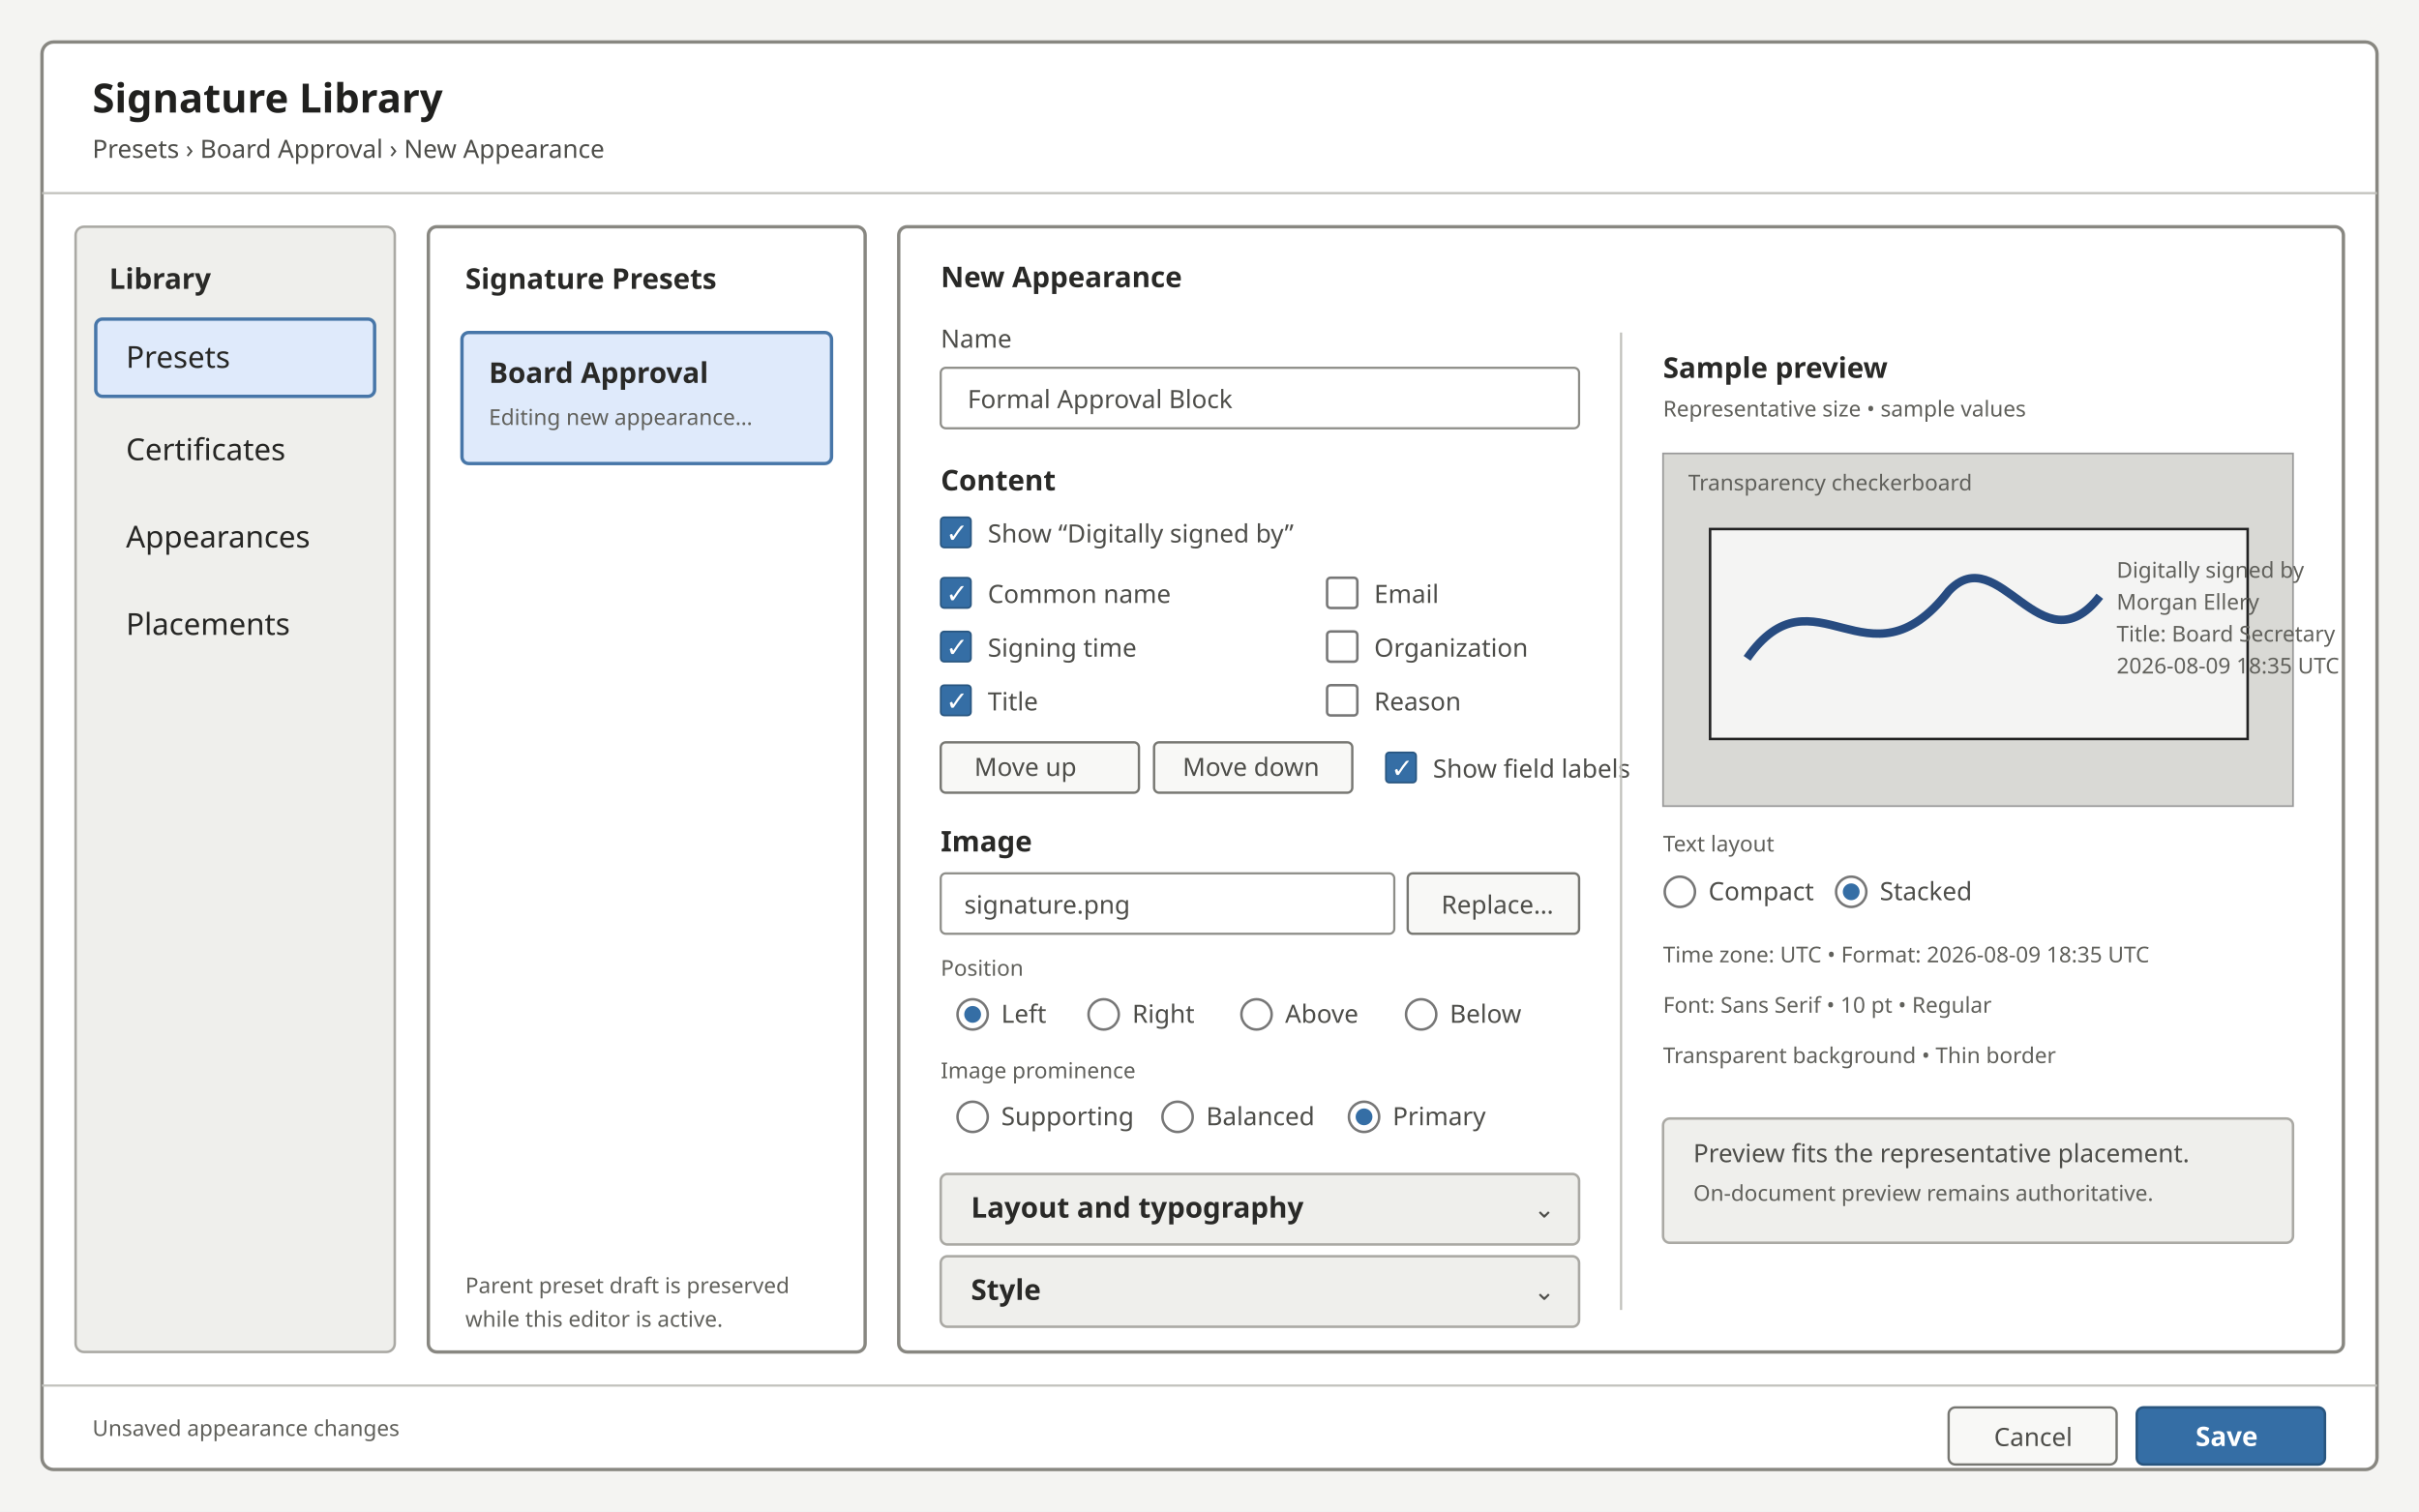
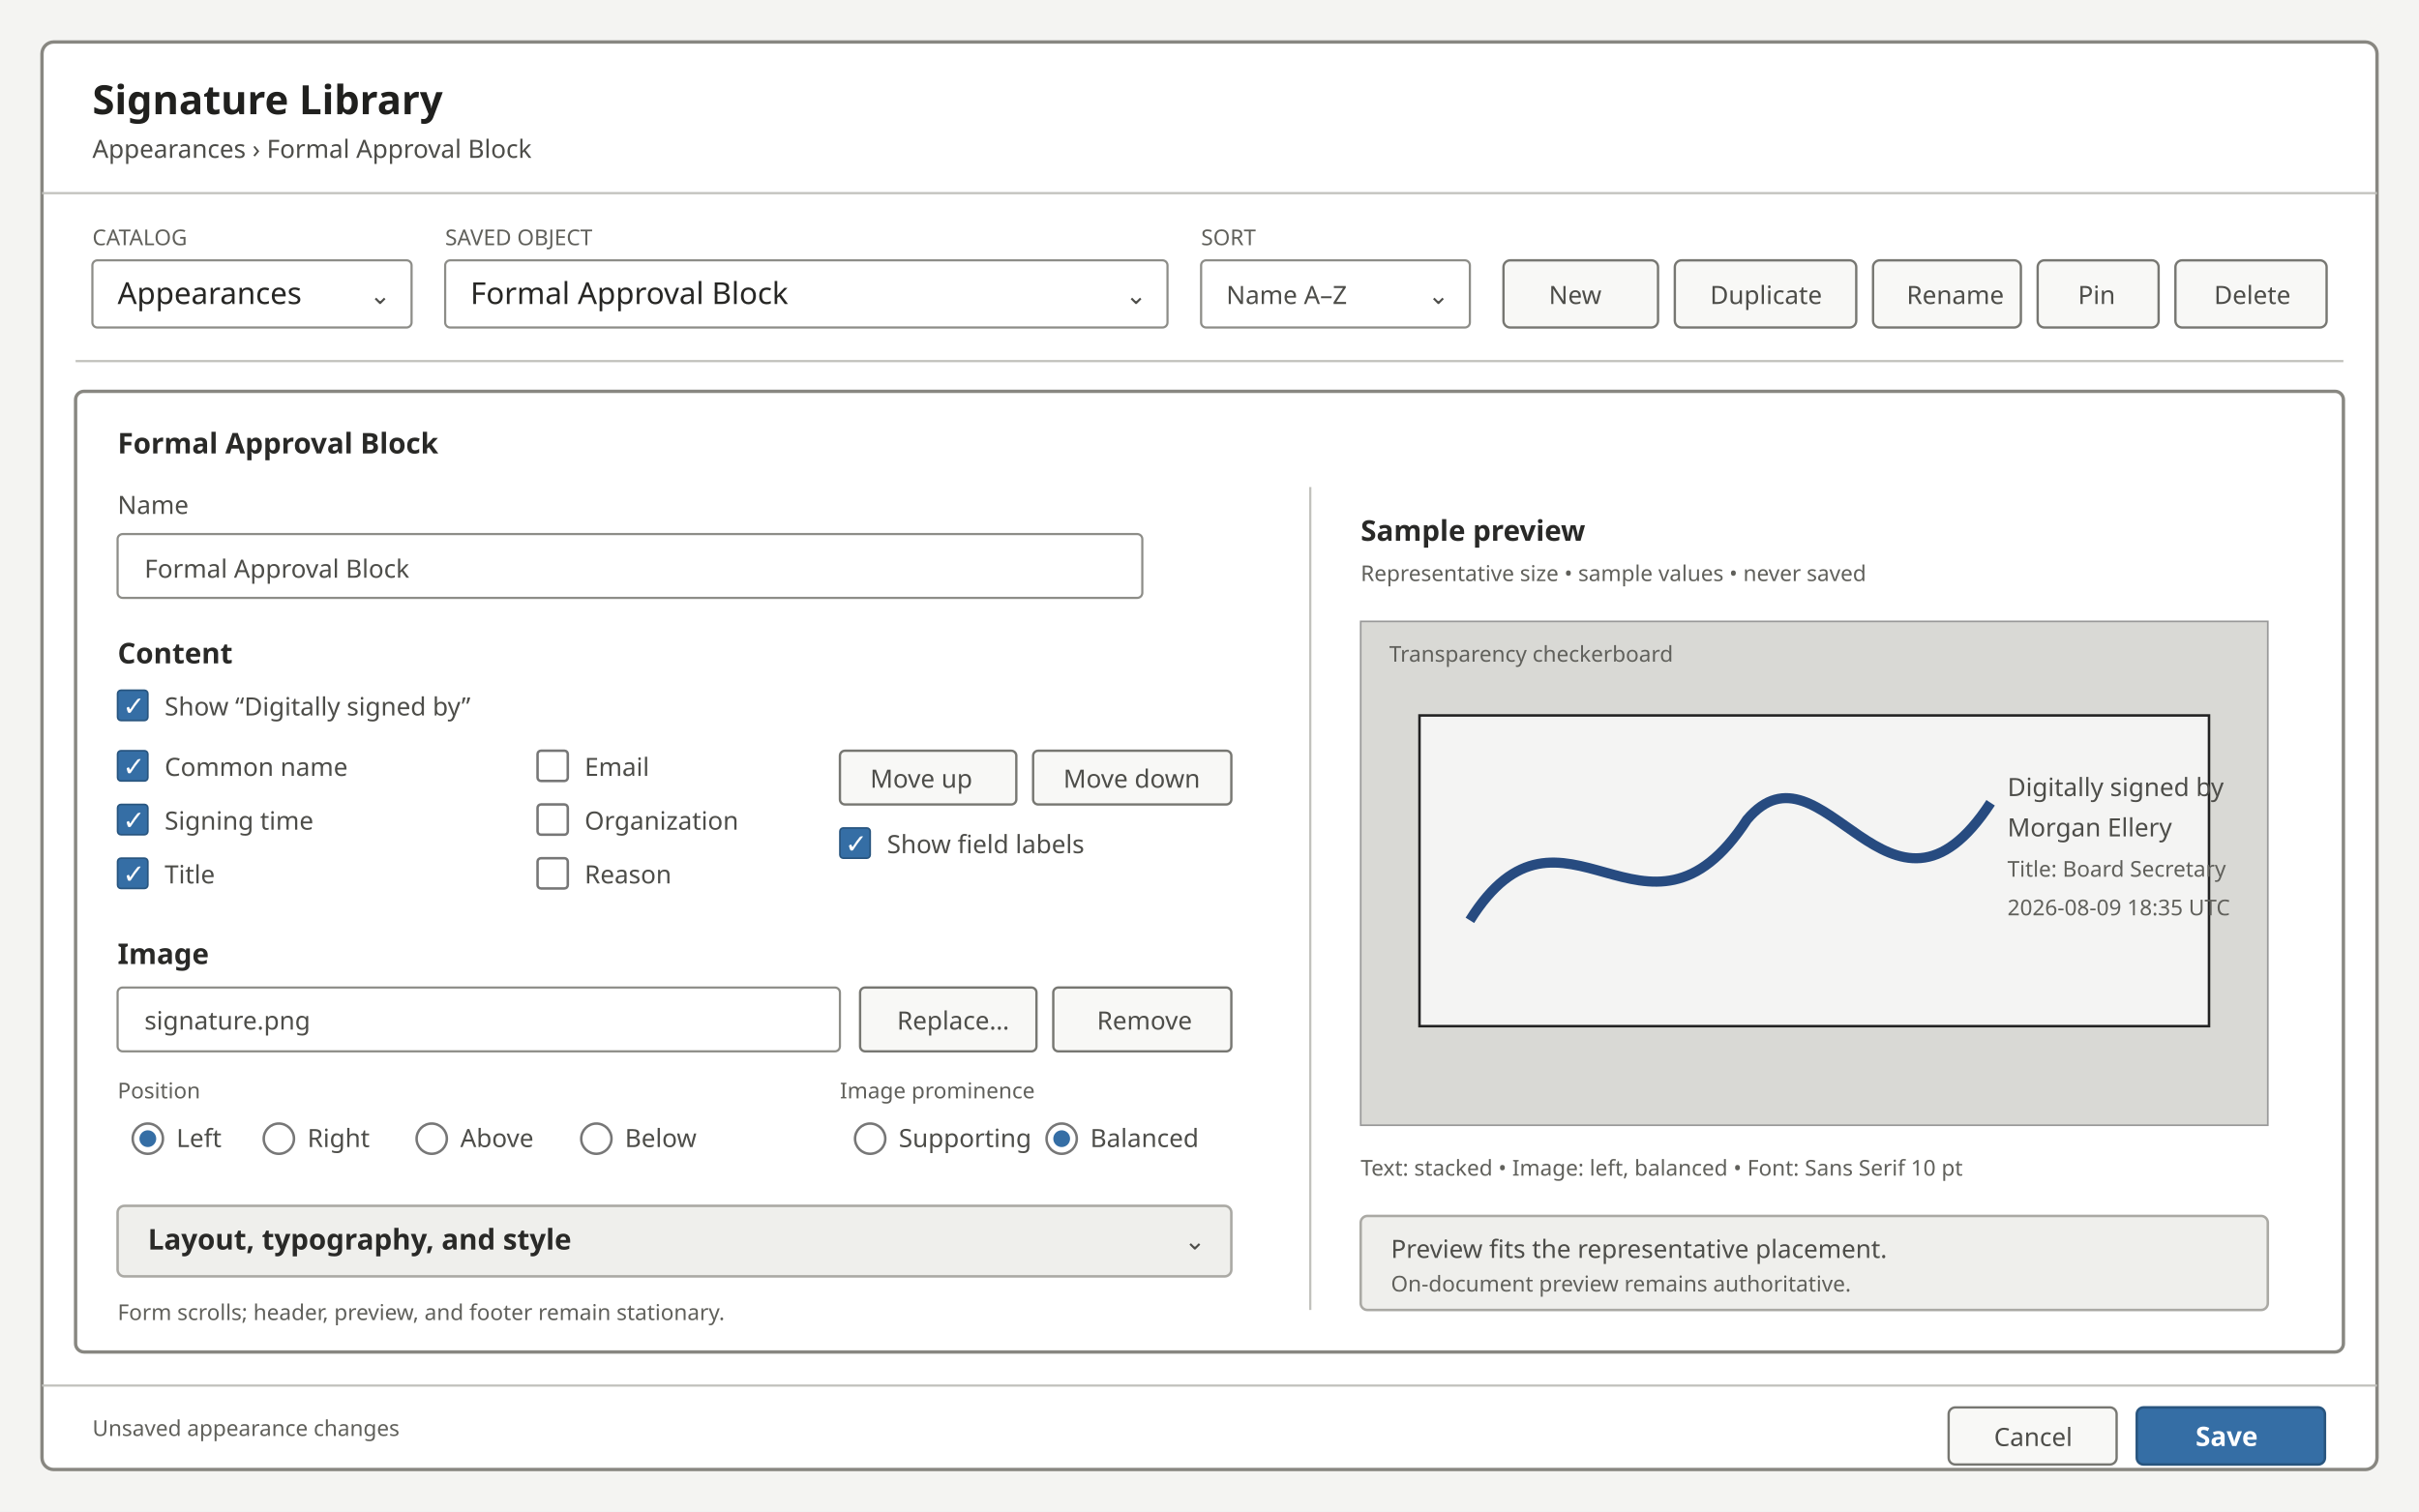
<svg xmlns="http://www.w3.org/2000/svg" width="1440" height="900" viewBox="0 0 1440 900">
  <style>
-     .bg{fill:#f4f4f2}.panel{fill:#fff;stroke:#888781;stroke-width:2}.subtle{fill:#efefec;stroke:#aaa9a4;stroke-width:1.5}.selected{fill:#dfeafb;stroke:#4776a8;stroke-width:2}.button{fill:#f8f8f6;stroke:#777772;stroke-width:1.4}.primary{fill:#356ea5;stroke:#28557f;stroke-width:1.5}.disabled{fill:#ececea;stroke:#b8b8b3;stroke-width:1.3}.field{fill:#fff;stroke:#8d8d88;stroke-width:1.3}.rule{stroke:#c1c1bc;stroke-width:1.3}.t{font:18px sans-serif;fill:#262624}.small{font:15px sans-serif;fill:#4d4d49}.tiny{font:13px sans-serif;fill:#60605b}.head{font:bold 24px sans-serif;fill:#20201e}.section{font:bold 17px sans-serif;fill:#292927}.white{font:bold 16px sans-serif;fill:#fff}.muted{font:13px sans-serif;fill:#888883}.check{fill:#356ea5;stroke:#28557f;stroke-width:1}.radio{fill:#fff;stroke:#777;stroke-width:1.5}.dot{fill:#356ea5}
+     .bg{fill:#f4f4f2}.panel{fill:#fff;stroke:#888781;stroke-width:2}.subtle{fill:#efefec;stroke:#aaa9a4;stroke-width:1.5}.button{fill:#f8f8f6;stroke:#777772;stroke-width:1.4}.primary{fill:#356ea5;stroke:#28557f;stroke-width:1.5}.field{fill:#fff;stroke:#8d8d88;stroke-width:1.3}.rule{stroke:#c1c1bc;stroke-width:1.3}.t{font:18px sans-serif;fill:#262624}.small{font:15px sans-serif;fill:#4d4d49}.tiny{font:13px sans-serif;fill:#60605b}.head{font:bold 24px sans-serif;fill:#20201e}.section{font:bold 17px sans-serif;fill:#292927}.white{font:bold 16px sans-serif;fill:#fff}.check{fill:#356ea5;stroke:#28557f;stroke-width:1}.radio{fill:#fff;stroke:#777;stroke-width:1.5}.dot{fill:#356ea5}
  </style>
  <rect class="bg" width="1440" height="900" />
  <rect class="panel" x="25" y="25" width="1390" height="850" rx="7" />
-   <text class="head" x="55" y="67">Signature Library</text>
-   <text class="small" x="55" y="94">Presets › Board Approval › New Appearance</text>
+   <text class="head" x="55" y="68">Signature Library</text>
+   <text class="small" x="55" y="94">Appearances › Formal Approval Block</text>
  <line class="rule" x1="25" y1="115" x2="1415" y2="115" />
-   <rect class="subtle" x="45" y="135" width="190" height="670" rx="5" />
-   <text class="section" x="65" y="172">Library</text>
-   <rect class="selected" x="57" y="190" width="166" height="46" rx="4" />
-   <text class="t" x="75" y="219">Presets</text>
-   <text class="t" x="75" y="274">Certificates</text>
-   <text class="t" x="75" y="326">Appearances</text>
-   <text class="t" x="75" y="378">Placements</text>
-   <rect class="panel" x="255" y="135" width="260" height="670" rx="5" />
-   <text class="section" x="277" y="172">Signature Presets</text>
-   <rect class="selected" x="275" y="198" width="220" height="78" rx="4" />
-   <text class="section" x="291" y="228">Board Approval</text>
-   <text class="tiny" x="291" y="253">Editing new appearance…</text>
-   <text class="tiny" x="277" y="770">Parent preset draft is preserved</text>
-   <text class="tiny" x="277" y="790">while this editor is active.</text>
-   <rect class="panel" x="535" y="135" width="860" height="670" rx="5" />
-   <text class="section" x="560" y="171">New Appearance</text>
-   <text class="small" x="560" y="207">Name</text>
-   <rect class="field" x="560" y="219" width="380" height="36" rx="3" />
-   <text class="small" x="576" y="243">Formal Approval Block</text>
-   <text class="section" x="560" y="292">Content</text>
-   <rect class="check" x="560" y="308" width="18" height="18" rx="2" />
-   <text class="white" x="563" y="323">✓</text>
-   <text class="small" x="588" y="323">Show “Digitally signed by”</text>
-   <rect class="check" x="560" y="344" width="18" height="18" rx="2" />
-   <text class="white" x="563" y="359">✓</text>
-   <text class="small" x="588" y="359">Common name</text>
-   <rect class="check" x="560" y="376" width="18" height="18" rx="2" />
-   <text class="white" x="563" y="391">✓</text>
-   <text class="small" x="588" y="391">Signing time</text>
-   <rect class="check" x="560" y="408" width="18" height="18" rx="2" />
-   <text class="white" x="563" y="423">✓</text>
-   <text class="small" x="588" y="423">Title</text>
-   <rect class="radio" x="790" y="344" width="18" height="18" rx="2" />
-   <text class="small" x="818" y="359">Email</text>
-   <rect class="radio" x="790" y="376" width="18" height="18" rx="2" />
-   <text class="small" x="818" y="391">Organization</text>
-   <rect class="radio" x="790" y="408" width="18" height="18" rx="2" />
-   <text class="small" x="818" y="423">Reason</text>
-   <rect class="button" x="560" y="442" width="118" height="30" rx="3" />
-   <text class="small" x="580" y="462">Move up</text>
-   <rect class="button" x="687" y="442" width="118" height="30" rx="3" />
-   <text class="small" x="704" y="462">Move down</text>
-   <rect class="check" x="825" y="448" width="18" height="18" rx="2" />
-   <text class="white" x="828" y="463">✓</text>
-   <text class="small" x="853" y="463">Show field labels</text>
-   <text class="section" x="560" y="507">Image</text>
-   <rect class="field" x="560" y="520" width="270" height="36" rx="3" />
-   <text class="small" x="574" y="544">signature.png</text>
-   <rect class="button" x="838" y="520" width="102" height="36" rx="3" />
-   <text class="small" x="858" y="544">Replace…</text>
-   <text class="tiny" x="560" y="581">Position</text>
-   <circle class="radio" cx="579" cy="604" r="9" />
-   <circle class="dot" cx="579" cy="604" r="5" />
-   <text class="small" x="596" y="609">Left</text>
-   <circle class="radio" cx="657" cy="604" r="9" />
-   <text class="small" x="674" y="609">Right</text>
-   <circle class="radio" cx="748" cy="604" r="9" />
-   <text class="small" x="765" y="609">Above</text>
-   <circle class="radio" cx="846" cy="604" r="9" />
-   <text class="small" x="863" y="609">Below</text>
-   <text class="tiny" x="560" y="642">Image prominence</text>
-   <circle class="radio" cx="579" cy="665" r="9" />
-   <text class="small" x="596" y="670">Supporting</text>
-   <circle class="radio" cx="701" cy="665" r="9" />
-   <text class="small" x="718" y="670">Balanced</text>
-   <circle class="radio" cx="812" cy="665" r="9" />
-   <circle class="dot" cx="812" cy="665" r="5" />
-   <text class="small" x="829" y="670">Primary</text>
-   <rect class="subtle" x="560" y="699" width="380" height="42" rx="4" />
-   <text class="section" x="578" y="725">Layout and typography</text>
-   <text class="small" x="913" y="725">⌄</text>
-   <rect class="subtle" x="560" y="748" width="380" height="42" rx="4" />
-   <text class="section" x="578" y="774">Style</text>
-   <text class="small" x="913" y="774">⌄</text>
-   <line class="rule" x1="965" y1="198" x2="965" y2="780" />
-   <text class="section" x="990" y="225">Sample preview</text>
-   <text class="tiny" x="990" y="248">Representative size • sample values</text>
-   <rect x="990" y="270" width="375" height="210" fill="#d9d9d5" stroke="#999" />
-   <text class="tiny" x="1005" y="292">Transparency checkerboard</text>
-   <rect x="1018" y="315" width="320" height="125" fill="#fff" fill-opacity="0.72" stroke="#222" stroke-width="1.5" />
-   <path d="M1040 392 C1080 335,1112 414,1160 352 C1190 320,1215 400,1250 355" fill="none" stroke="#274b80" stroke-width="5" />
-   <text class="tiny" x="1260" y="344">Digitally signed by</text>
-   <text class="tiny" x="1260" y="363">Morgan Ellery</text>
-   <text class="tiny" x="1260" y="382">Title: Board Secretary</text>
-   <text class="tiny" x="1260" y="401">2026-08-09 18:35 UTC</text>
-   <text class="tiny" x="990" y="507">Text layout</text>
-   <circle class="radio" cx="1000" cy="531" r="9" />
-   <text class="small" x="1017" y="536">Compact</text>
-   <circle class="radio" cx="1102" cy="531" r="9" />
-   <circle class="dot" cx="1102" cy="531" r="5" />
-   <text class="small" x="1119" y="536">Stacked</text>
-   <text class="tiny" x="990" y="573">Time zone: UTC • Format: 2026-08-09 18:35 UTC</text>
-   <text class="tiny" x="990" y="603">Font: Sans Serif • 10 pt • Regular</text>
-   <text class="tiny" x="990" y="633">Transparent background • Thin border</text>
-   <rect class="subtle" x="990" y="666" width="375" height="74" rx="4" />
-   <text class="small" x="1008" y="692">Preview fits the representative placement.</text>
-   <text class="tiny" x="1008" y="715">On-document preview remains authoritative.</text>
+   <text class="tiny" x="55" y="146">CATALOG</text>
+   <rect class="field" x="55" y="155" width="190" height="40" rx="3" />
+   <text class="t" x="70" y="181">Appearances</text>
+   <text class="small" x="220" y="181">⌄</text>
+   <text class="tiny" x="265" y="146">SAVED OBJECT</text>
+   <rect class="field" x="265" y="155" width="430" height="40" rx="3" />
+   <text class="t" x="280" y="181">Formal Approval Block</text>
+   <text class="small" x="670" y="181">⌄</text>
+   <text class="tiny" x="715" y="146">SORT</text>
+   <rect class="field" x="715" y="155" width="160" height="40" rx="3" />
+   <text class="small" x="730" y="181">Name A–Z</text>
+   <text class="small" x="850" y="181">⌄</text>
+   <rect class="button" x="895" y="155" width="92" height="40" rx="4" />
+   <text class="small" x="922" y="181">New</text>
+   <rect class="button" x="997" y="155" width="108" height="40" rx="4" />
+   <text class="small" x="1018" y="181">Duplicate</text>
+   <rect class="button" x="1115" y="155" width="88" height="40" rx="4" />
+   <text class="small" x="1135" y="181">Rename</text>
+   <rect class="button" x="1213" y="155" width="72" height="40" rx="4" />
+   <text class="small" x="1237" y="181">Pin</text>
+   <rect class="button" x="1295" y="155" width="90" height="40" rx="4" />
+   <text class="small" x="1318" y="181">Delete</text>
+   <line class="rule" x1="45" y1="215" x2="1395" y2="215" />
+   <rect class="panel" x="45" y="233" width="1350" height="572" rx="5" />
+   <text class="section" x="70" y="270">Formal Approval Block</text>
+   <text class="small" x="70" y="306">Name</text>
+   <rect class="field" x="70" y="318" width="610" height="38" rx="3" />
+   <text class="small" x="86" y="344">Formal Approval Block</text>
+   <text class="section" x="70" y="395">Content</text>
+   <rect class="check" x="70" y="411" width="18" height="18" rx="2" />
+   <text class="white" x="73" y="426">✓</text>
+   <text class="small" x="98" y="426">Show “Digitally signed by”</text>
+   <rect class="check" x="70" y="447" width="18" height="18" rx="2" />
+   <text class="white" x="73" y="462">✓</text>
+   <text class="small" x="98" y="462">Common name</text>
+   <rect class="check" x="70" y="479" width="18" height="18" rx="2" />
+   <text class="white" x="73" y="494">✓</text>
+   <text class="small" x="98" y="494">Signing time</text>
+   <rect class="check" x="70" y="511" width="18" height="18" rx="2" />
+   <text class="white" x="73" y="526">✓</text>
+   <text class="small" x="98" y="526">Title</text>
+   <rect class="radio" x="320" y="447" width="18" height="18" rx="2" />
+   <text class="small" x="348" y="462">Email</text>
+   <rect class="radio" x="320" y="479" width="18" height="18" rx="2" />
+   <text class="small" x="348" y="494">Organization</text>
+   <rect class="radio" x="320" y="511" width="18" height="18" rx="2" />
+   <text class="small" x="348" y="526">Reason</text>
+   <rect class="button" x="500" y="447" width="105" height="32" rx="3" />
+   <text class="small" x="518" y="469">Move up</text>
+   <rect class="button" x="615" y="447" width="118" height="32" rx="3" />
+   <text class="small" x="633" y="469">Move down</text>
+   <rect class="check" x="500" y="493" width="18" height="18" rx="2" />
+   <text class="white" x="503" y="508">✓</text>
+   <text class="small" x="528" y="508">Show field labels</text>
+   <text class="section" x="70" y="574">Image</text>
+   <rect class="field" x="70" y="588" width="430" height="38" rx="3" />
+   <text class="small" x="86" y="613">signature.png</text>
+   <rect class="button" x="512" y="588" width="105" height="38" rx="3" />
+   <text class="small" x="534" y="613">Replace…</text>
+   <rect class="button" x="627" y="588" width="106" height="38" rx="3" />
+   <text class="small" x="653" y="613">Remove</text>
+   <text class="tiny" x="70" y="654">Position</text>
+   <circle class="radio" cx="88" cy="678" r="9" />
+   <circle class="dot" cx="88" cy="678" r="5" />
+   <text class="small" x="105" y="683">Left</text>
+   <circle class="radio" cx="166" cy="678" r="9" />
+   <text class="small" x="183" y="683">Right</text>
+   <circle class="radio" cx="257" cy="678" r="9" />
+   <text class="small" x="274" y="683">Above</text>
+   <circle class="radio" cx="355" cy="678" r="9" />
+   <text class="small" x="372" y="683">Below</text>
+   <text class="tiny" x="500" y="654">Image prominence</text>
+   <circle class="radio" cx="518" cy="678" r="9" />
+   <text class="small" x="535" y="683">Supporting</text>
+   <circle class="radio" cx="632" cy="678" r="9" />
+   <circle class="dot" cx="632" cy="678" r="5" />
+   <text class="small" x="649" y="683">Balanced</text>
+   <rect class="subtle" x="70" y="718" width="663" height="42" rx="4" />
+   <text class="section" x="88" y="744">Layout, typography, and style</text>
+   <text class="small" x="705" y="744">⌄</text>
+   <text class="tiny" x="70" y="786">Form scrolls; header, preview, and footer remain stationary.</text>
+   <line class="rule" x1="780" y1="290" x2="780" y2="780" />
+   <text class="section" x="810" y="322">Sample preview</text>
+   <text class="tiny" x="810" y="346">Representative size • sample values • never saved</text>
+   <rect x="810" y="370" width="540" height="300" fill="#d9d9d5" stroke="#999" />
+   <text class="tiny" x="827" y="394">Transparency checkerboard</text>
+   <rect x="845" y="426" width="470" height="185" fill="#fff" fill-opacity="0.72" stroke="#222" stroke-width="1.5" />
+   <path d="M875 548 C930 460,980 580,1040 488 C1085 435,1125 570,1185 478" fill="none" stroke="#274b80" stroke-width="6" />
+   <text class="small" x="1195" y="474">Digitally signed by</text>
+   <text class="small" x="1195" y="498">Morgan Ellery</text>
+   <text class="tiny" x="1195" y="522">Title: Board Secretary</text>
+   <text class="tiny" x="1195" y="545">2026-08-09 18:35 UTC</text>
+   <text class="tiny" x="810" y="700">Text: stacked • Image: left, balanced • Font: Sans Serif 10 pt</text>
+   <rect class="subtle" x="810" y="724" width="540" height="56" rx="4" />
+   <text class="small" x="828" y="749">Preview fits the representative placement.</text>
+   <text class="tiny" x="828" y="769">On-document preview remains authoritative.</text>
  <line class="rule" x1="25" y1="825" x2="1415" y2="825" />
  <text class="tiny" x="55" y="855">Unsaved appearance changes</text>
  <rect class="button" x="1160" y="838" width="100" height="34" rx="4" />
  <text class="small" x="1187" y="861">Cancel</text>
  <rect class="primary" x="1272" y="838" width="112" height="34" rx="4" />
  <text class="white" x="1307" y="861">Save</text>
</svg>
